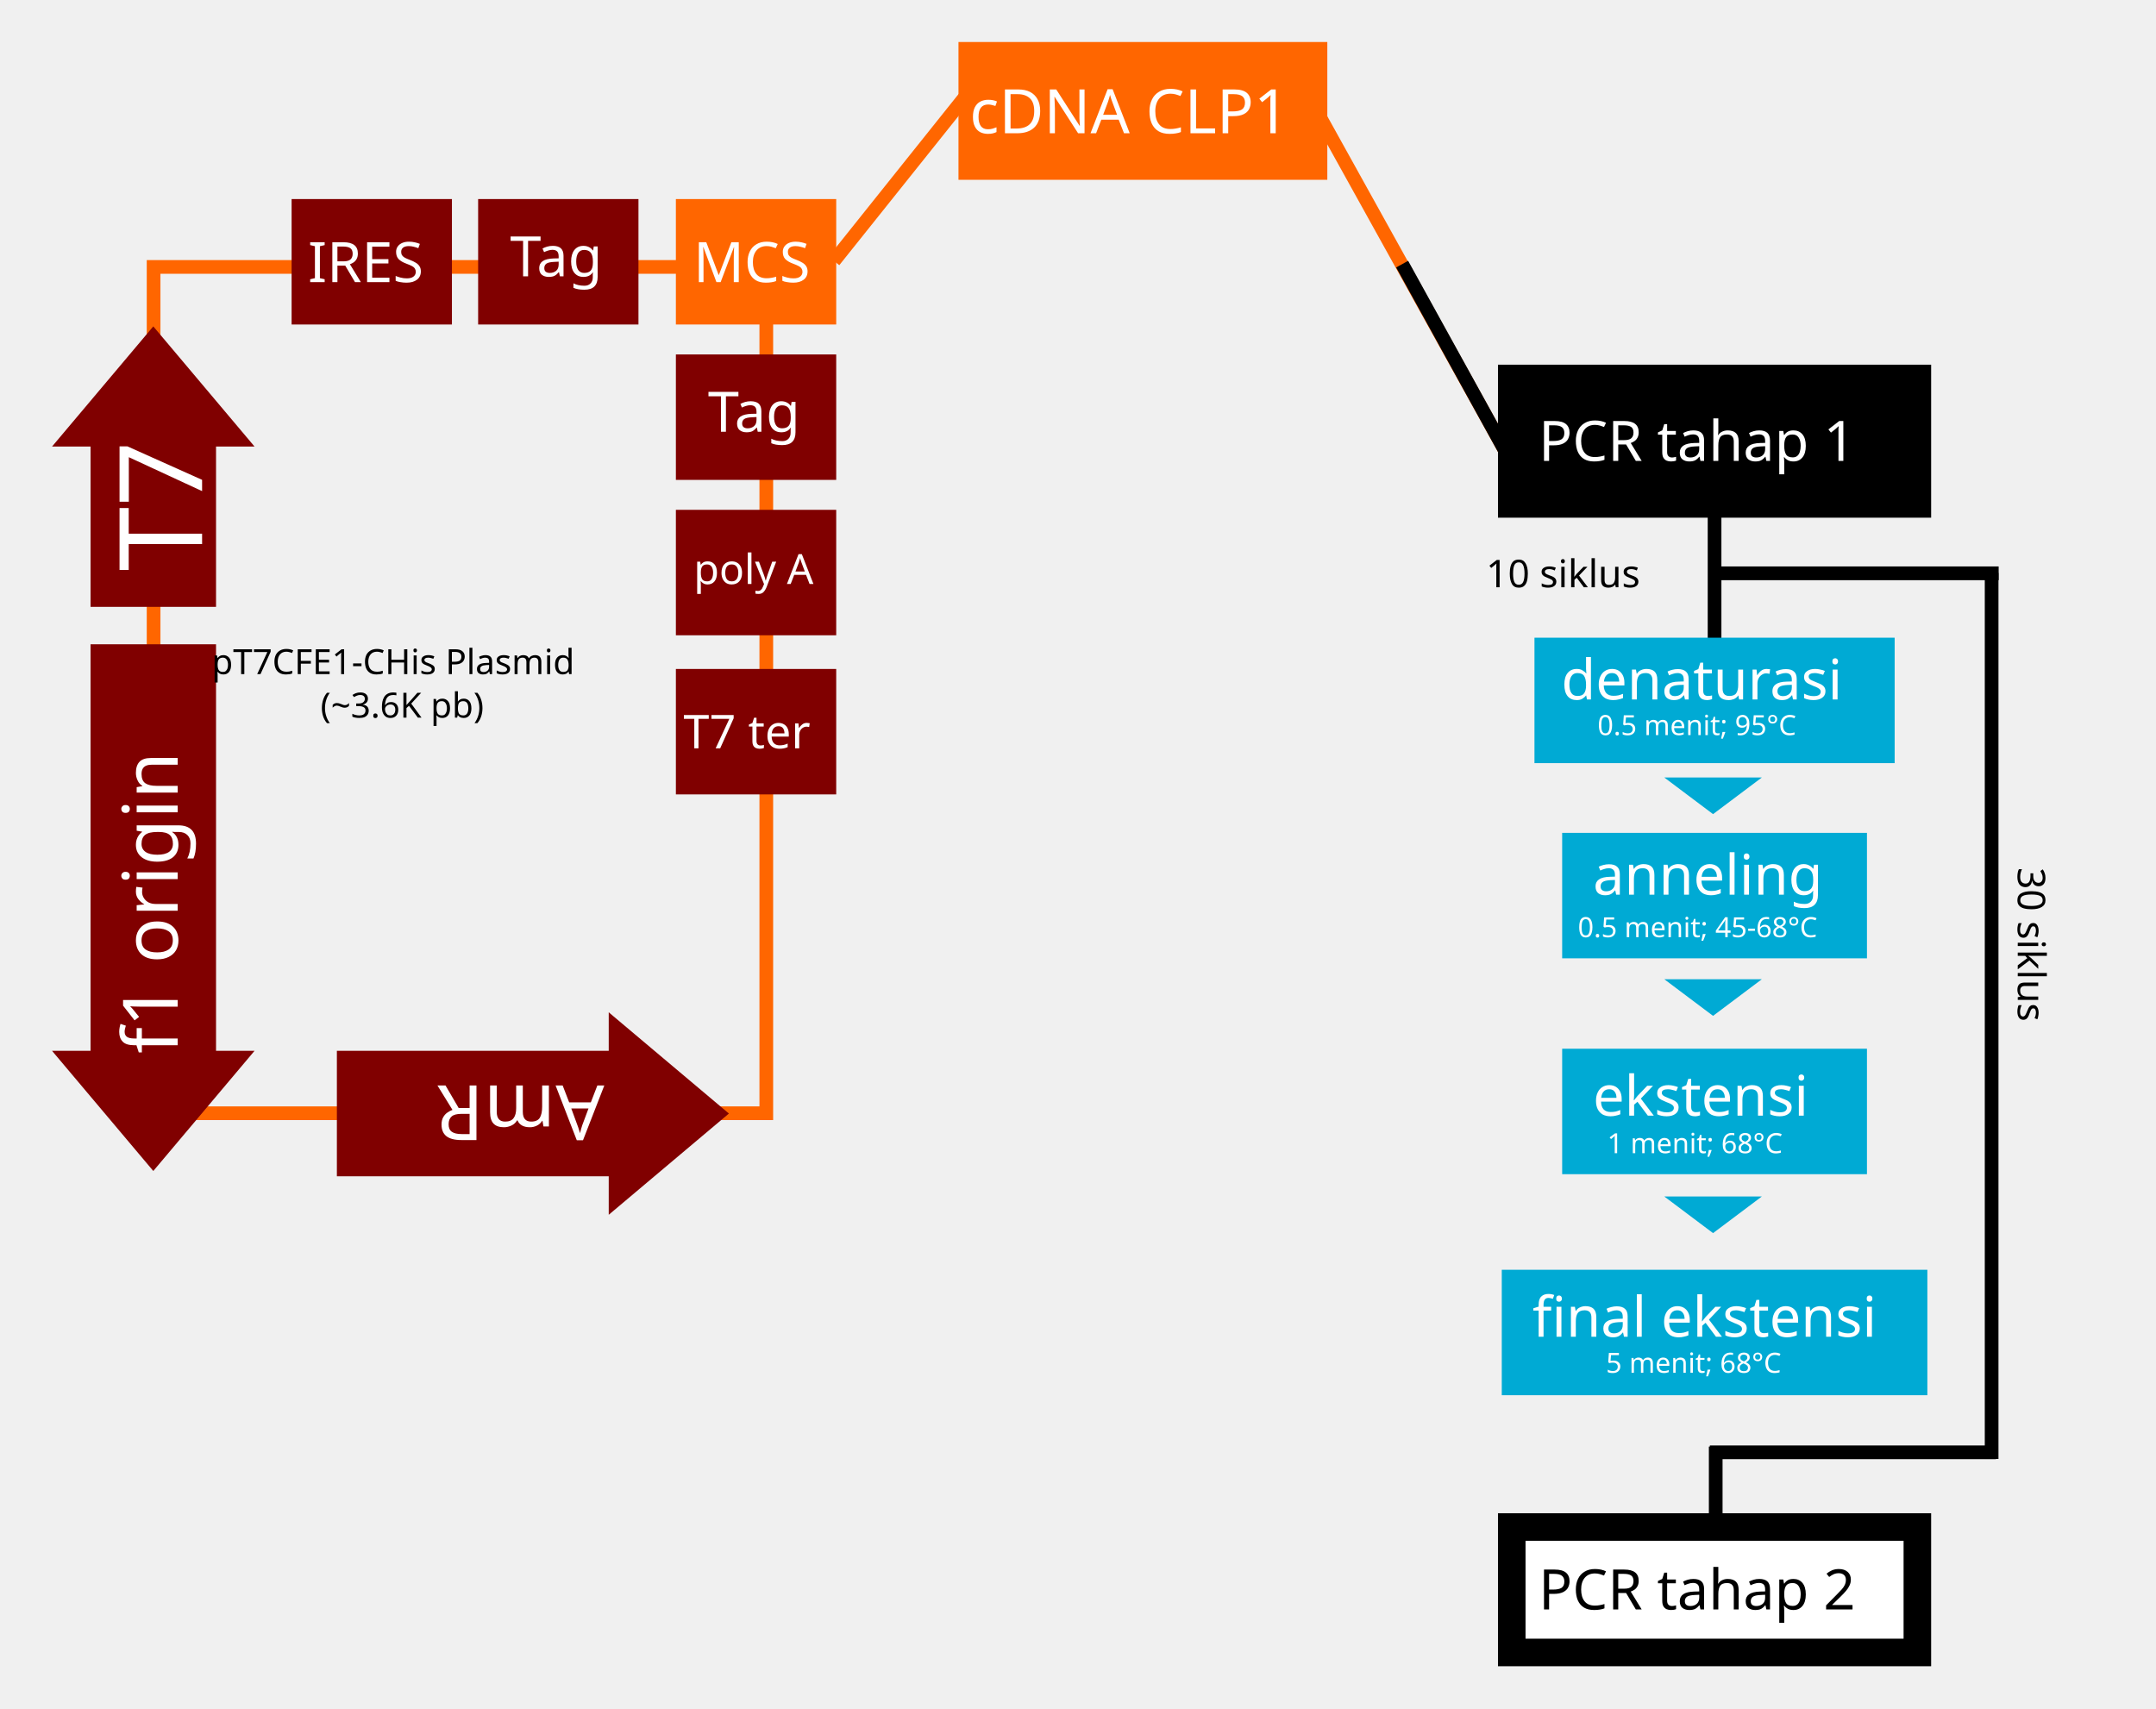
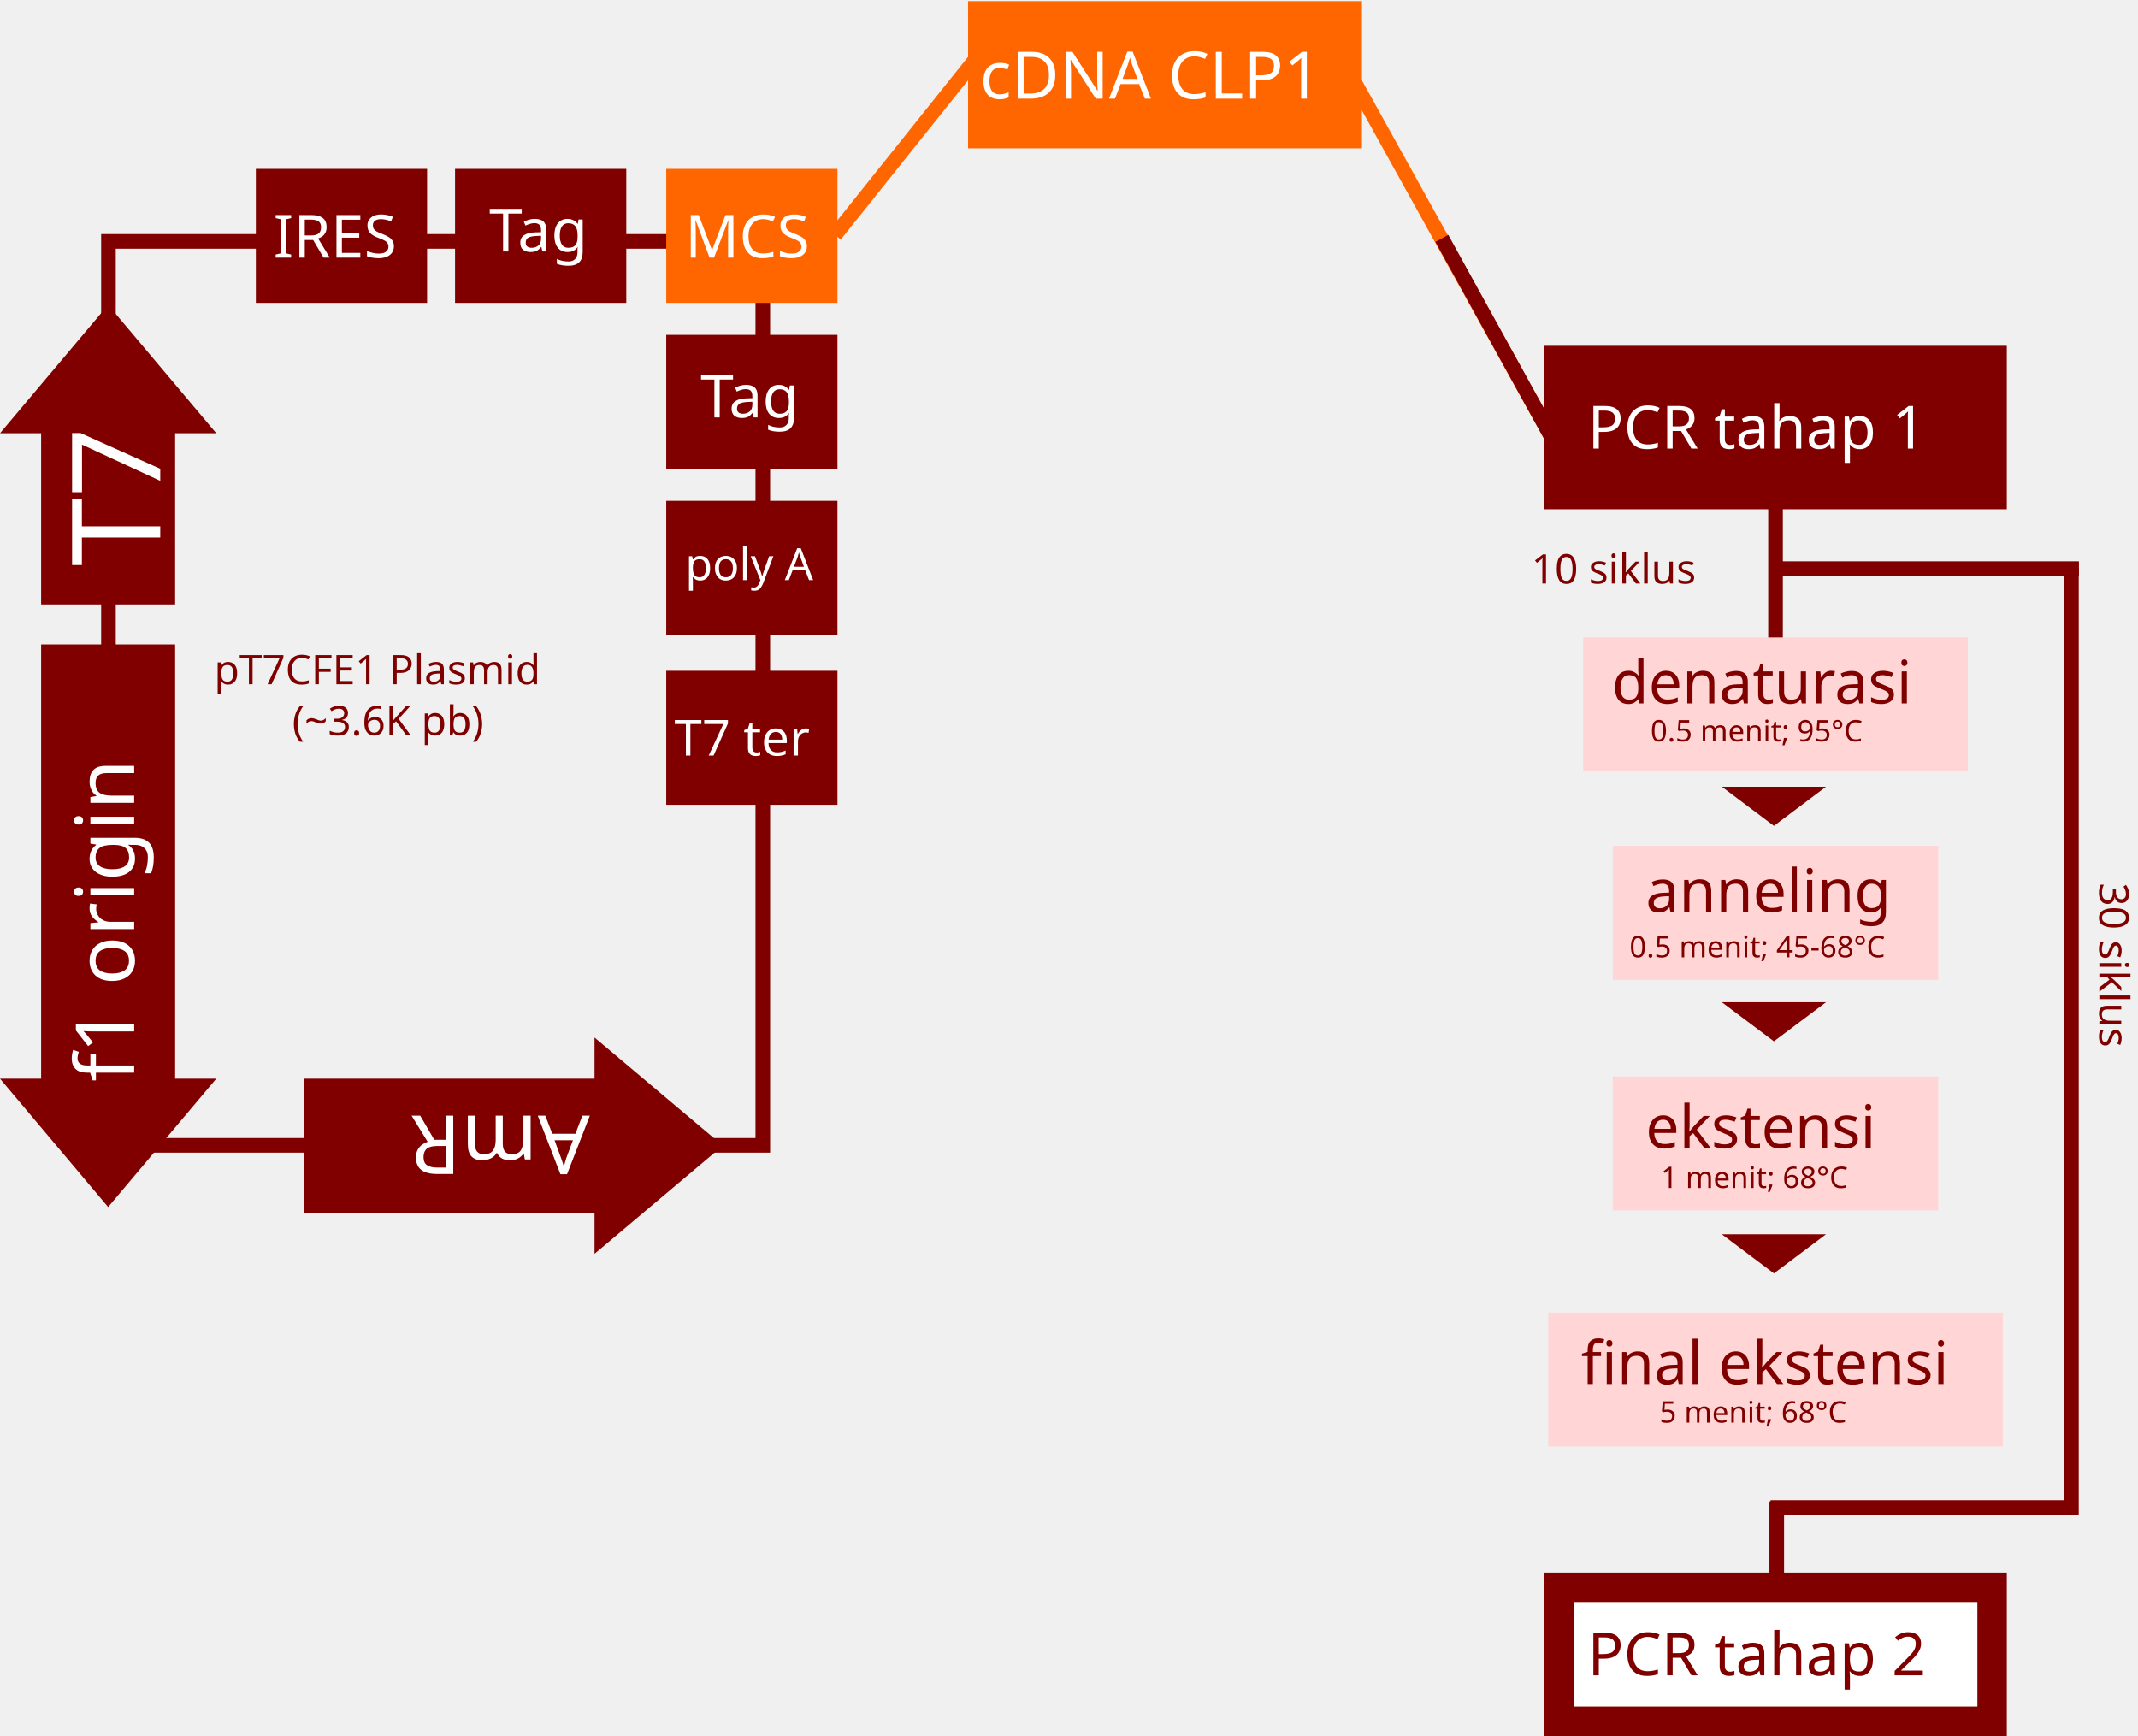
- <svg xmlns="http://www.w3.org/2000/svg" width="265mm" height="210mm" viewBox="0 0 265 210" version="1.1" id="svg8">
+ <svg xmlns="http://www.w3.org/2000/svg" width="250mm" height="203mm" viewBox="0 0 250 203" version="1.1" id="svg8">
  <defs id="defs2" />
-   <g id="layer1" transform="translate(0,-87)">
-     <g id="g996" transform="translate(-15.80778,2.601776)">
-       <g transform="matrix(0.8693285,0,0,0.8693285,6.070729,7.602959)" id="g1141">
-         <rect style="opacity:1;fill:none;stroke:#ff6600;stroke-width:1.935;stroke-miterlimit:4;stroke-dasharray:none" id="rect1093" width="86.629" height="119.677" x="32.917" y="126.086" />
+   <g id="layer1" transform="translate(0,-94)">
+     <g id="g996" transform="translate(-20.24296,-0.1024344)">
+       <g transform="matrix(0.8832342,0,0,0.8832342,3.851721,10.96711)" id="g1141">
+         <rect style="opacity:1;fill:none;stroke:#800000;stroke-width:1.935;stroke-miterlimit:4;stroke-dasharray:none" id="rect1093" width="86.629" height="119.677" x="32.917" y="126.086" />
        <g id="g1056" transform="rotate(-90,89.99134,172.1155)">
          <path id="rect823-9" transform="matrix(0.2645833,0,0,0.2645833,0,87)" d="M 418.098,51.713 V 72.295 H 332.424 V 139.346 h 85.674 v 20.582 l 32.113,-27.055 32.111,-27.053 -32.111,-27.053 z" style="opacity:1;fill:#800000;stroke:none;stroke-width:9.258;stroke-miterlimit:4;stroke-dasharray:none" />
          <text id="text911" y="121.898" x="93.016" style="font-style:normal;font-weight:normal;font-size:16.342px;line-height:1.25;font-family:sans-serif;letter-spacing:0px;word-spacing:0px;fill:#ffffff;fill-opacity:1;stroke:none;stroke-width:3.064" xml:space="preserve">
            <tspan style="fill:#ffffff;stroke-width:3.064" y="121.898" x="93.016" id="tspan909">T7</tspan>
          </text>
        </g>
        <g id="g1051" transform="rotate(-90,84.58834,166.7125)">
          <path id="rect823-9-1" d="m 14.365,100.682 v 5.446 h 57.491 v 17.741 H 14.365 v 5.446 l -8.497,-7.158 -8.496,-7.158 8.496,-7.158 z" style="opacity:1;fill:#800000;stroke:none;stroke-width:2.449;stroke-miterlimit:4;stroke-dasharray:none" />
          <text id="text911-7" y="118.446" x="13.984" style="font-style:normal;font-weight:normal;font-size:10.819px;line-height:1.25;font-family:sans-serif;letter-spacing:0px;word-spacing:0px;fill:#ffffff;fill-opacity:1;stroke:none;stroke-width:2.029" xml:space="preserve">
            <tspan style="fill:#ffffff;stroke-width:2.029" y="118.446" x="13.984" id="tspan909-0">f1 origin</tspan>
          </text>
        </g>
        <g id="g1046" transform="rotate(180,21.48611,180.4023)">
          <path id="rect823-9-1-2" d="m -54.296,100.682 v 5.446 h 38.437 v 17.741 h -38.437 v 5.446 l -8.497,-7.158 -8.496,-7.158 8.496,-7.158 z" style="opacity:1;fill:#800000;stroke:none;stroke-width:2.449;stroke-miterlimit:4;stroke-dasharray:none" />
          <text id="text911-7-9" y="118.969" x="-53.671" style="font-style:normal;font-weight:normal;font-size:10.819px;line-height:1.25;font-family:sans-serif;letter-spacing:0px;word-spacing:0px;fill:#ffffff;fill-opacity:1;stroke:none;stroke-width:2.029" xml:space="preserve">
            <tspan style="fill:#ffffff;stroke-width:2.029" y="118.969" x="-53.671" id="tspan909-0-3">AmR</tspan>
          </text>
        </g>
        <g id="g1061" transform="translate(-82.59198,10.35898)">
          <rect y="106.128" x="135.023" height="17.74" width="22.668" id="rect823" style="opacity:1;fill:#800000;stroke:none;stroke-width:2.449;stroke-miterlimit:4;stroke-dasharray:none" />
          <text id="text911-6" y="117.875" x="137.335" style="font-style:normal;font-weight:normal;font-size:7.904px;line-height:1.25;font-family:sans-serif;letter-spacing:0px;word-spacing:0px;fill:#ffffff;fill-opacity:1;stroke:none;stroke-width:1.482" xml:space="preserve">
            <tspan style="fill:#ffffff;stroke-width:1.482" y="117.875" x="137.335" id="tspan909-06">IRES</tspan>
          </text>
        </g>
        <g id="g1066" transform="translate(-80.47531,10.35898)">
          <rect y="106.128" x="159.279" height="17.74" width="22.668" id="rect823-3" style="opacity:1;fill:#800000;stroke:none;stroke-width:2.449;stroke-miterlimit:4;stroke-dasharray:none" />
          <text xml:space="preserve" style="font-style:normal;font-weight:normal;font-size:7.904px;line-height:1.25;font-family:sans-serif;letter-spacing:0px;word-spacing:0px;fill:#ffffff;fill-opacity:1;stroke:none;stroke-width:1.482" x="163.793" y="117.057" id="text987">
            <tspan id="tspan985" x="163.793" y="117.057" style="fill:#ffffff;stroke-width:1.482">Tag</tspan>
          </text>
        </g>
        <g id="g1071" transform="translate(-77.30031,10.35898)">
          <rect y="106.128" x="184.063" height="17.74" width="22.668" id="rect823-6" style="opacity:1;fill:#ff6600;stroke:none;stroke-width:2.449;stroke-miterlimit:4;stroke-dasharray:none" />
          <text id="text991" y="117.875" x="186.547" style="font-style:normal;font-weight:normal;font-size:7.904px;line-height:1.25;font-family:sans-serif;letter-spacing:0px;word-spacing:0px;fill:#ffffff;fill-opacity:1;stroke:none;stroke-width:1.482" xml:space="preserve">
            <tspan style="fill:#ffffff;stroke-width:1.482" y="117.875" x="186.547" id="tspan989">MCS</tspan>
          </text>
        </g>
        <g id="g1081" transform="translate(-101.5559,32.33255)">
          <rect y="106.128" x="208.319" height="17.74" width="22.668" id="rect823-7" style="opacity:1;fill:#800000;stroke:none;stroke-width:2.449;stroke-miterlimit:4;stroke-dasharray:none" />
          <text id="text991-1" y="117.057" x="212.846" style="font-style:normal;font-weight:normal;font-size:7.904px;line-height:1.25;font-family:sans-serif;letter-spacing:0px;word-spacing:0px;fill:#ffffff;fill-opacity:1;stroke:none;stroke-width:1.482" xml:space="preserve">
            <tspan style="fill:#ffffff;stroke-width:1.482" y="117.057" x="212.846" id="tspan989-8">Tag</tspan>
          </text>
        </g>
        <g id="g1086" transform="translate(-125.8114,54.30613)">
          <rect y="106.128" x="232.574" height="17.74" width="22.668" id="rect823-5" style="opacity:1;fill:#800000;stroke:none;stroke-width:2.449;stroke-miterlimit:4;stroke-dasharray:none" />
          <text id="text991-1-7" y="116.617" x="235.084" style="font-style:normal;font-weight:normal;font-size:5.867px;line-height:1.25;font-family:sans-serif;letter-spacing:0px;word-spacing:0px;fill:#ffffff;fill-opacity:1;stroke:none;stroke-width:1.1" xml:space="preserve">
            <tspan style="fill:#ffffff;stroke-width:1.1" y="116.617" x="235.084" id="tspan989-8-9">poly A</tspan>
          </text>
        </g>
        <g id="g1091" transform="translate(-150.5962,76.80888)">
          <rect y="106.128" x="257.359" height="17.74" width="22.668" id="rect823-35" style="opacity:1;fill:#800000;stroke:none;stroke-width:2.449;stroke-miterlimit:4;stroke-dasharray:none" />
          <text id="text991-1-2" y="117.351" x="258.431" style="font-style:normal;font-weight:normal;font-size:6.584px;line-height:1.25;font-family:sans-serif;letter-spacing:0px;word-spacing:0px;fill:#ffffff;fill-opacity:1;stroke:none;stroke-width:1.234" xml:space="preserve">
            <tspan style="fill:#ffffff;stroke-width:1.234" y="117.351" x="258.431" id="tspan989-8-0">T7 ter</tspan>
          </text>
        </g>
-         <text xml:space="preserve" style="font-style:normal;font-weight:normal;font-size:4.922px;line-height:1.25;font-family:sans-serif;letter-spacing:0px;word-spacing:0px;fill:#000000;fill-opacity:1;stroke:none;stroke-width:0.923" x="73.815" y="183.669" id="text1097">
-           <tspan id="tspan1095" x="73.815" y="183.669" style="text-align:center;text-anchor:middle;stroke-width:0.923">pT7CFE1-CHis Plasmid</tspan>
-           <tspan x="73.815" y="189.821" style="text-align:center;text-anchor:middle;stroke-width:0.923" id="tspan1099">(~3.6K pb)</tspan>
+         <text xml:space="preserve" style="font-style:normal;font-weight:normal;font-size:5.404px;line-height:1.25;font-family:sans-serif;letter-spacing:0px;word-spacing:0px;fill:#800000;fill-opacity:1;stroke:none;stroke-width:1.013" x="76.249" y="184.718" id="text1097">
+           <tspan id="tspan1095" x="76.249" y="184.718" style="text-align:center;text-anchor:middle;fill:#800000;stroke-width:1.013">pT7CFE1 Plasmid</tspan>
+           <tspan x="76.249" y="191.473" style="text-align:center;text-anchor:middle;fill:#800000;stroke-width:1.013" id="tspan1099">(~3.6K pb)</tspan>
        </text>
      </g>
-       <path id="path1143-2" d="M 134.311,96.451 118.31,116.474" style="fill:#ff6600;stroke:#ff6600;stroke-width:1.682;stroke-linecap:butt;stroke-linejoin:miter;stroke-miterlimit:4;stroke-dasharray:none;stroke-opacity:1" />
-       <path style="fill:#ff6600;stroke:#ff6600;stroke-width:1.682;stroke-linecap:butt;stroke-linejoin:miter;stroke-miterlimit:4;stroke-dasharray:none;stroke-opacity:1" d="M 200.951,140.077 177.738,98.234" id="path994" />
-       <path id="path996" d="M 200.951,140.077 188.151,116.868" style="fill:#ff6600;stroke:#000000;stroke-width:1.682;stroke-linecap:butt;stroke-linejoin:miter;stroke-miterlimit:4;stroke-dasharray:none;stroke-opacity:1" />
-       <g transform="matrix(0.9548679,0,0,0.9548679,-42.13881,-32.25179)" id="g1076">
+       <path id="path1143-2" d="m 134.144,101.237 -16.258,20.344" style="fill:#ff6600;stroke:#ff6600;stroke-width:1.709;stroke-linecap:butt;stroke-linejoin:miter;stroke-miterlimit:4;stroke-dasharray:none;stroke-opacity:1" />
+       <path style="fill:#ff6600;stroke:#ff6600;stroke-width:1.709;stroke-linecap:butt;stroke-linejoin:miter;stroke-miterlimit:4;stroke-dasharray:none;stroke-opacity:1" d="M 201.849,145.56 178.265,103.047" id="path994" />
+       <path id="path996" d="M 201.849,145.56 188.845,121.979" style="fill:none;stroke:#800000;stroke-width:1.709;stroke-linecap:butt;stroke-linejoin:miter;stroke-miterlimit:4;stroke-dasharray:none;stroke-opacity:1" />
+       <g transform="matrix(0.9701418,0,0,0.9701418,-45.12897,-29.52515)" id="g1076">
        <rect y="127.572" x="184.063" height="17.74" width="47.477" id="rect1037" style="opacity:1;fill:#ff6600;stroke:none;stroke-width:3.545;stroke-miterlimit:4;stroke-dasharray:none" />
        <text id="text1041" y="139.32" x="185.489" style="font-style:normal;font-weight:normal;font-size:7.904px;line-height:1.25;font-family:sans-serif;letter-spacing:0px;word-spacing:0px;fill:#ffffff;fill-opacity:1;stroke:none;stroke-width:1.482" xml:space="preserve">
          <tspan style="fill:#ffffff;stroke-width:1.482" y="139.32" x="185.489" id="tspan1039">cDNA CLP1</tspan>
        </text>
      </g>
-       <path id="path882" d="m 226.549,141.051 v 22.107" style="fill:none;stroke:#000000;stroke-width:1.682;stroke-linecap:butt;stroke-linejoin:miter;stroke-miterlimit:4;stroke-dasharray:none;stroke-opacity:1" />
-       <g id="g1081-2" transform="matrix(0.8693285,0,0,0.8693285,60.4429,62.39092)">
-         <rect y="78.834" x="162.4" height="17.74" width="57.348" id="rect823-7-2" style="opacity:1;fill:#000000;stroke:#000000;stroke-width:3.896;stroke-miterlimit:4;stroke-dasharray:none" />
+       <path id="path882" d="m 227.857,146.549 v 22.461" style="fill:none;stroke:#800000;stroke-width:1.709;stroke-linecap:butt;stroke-linejoin:miter;stroke-miterlimit:4;stroke-dasharray:none;stroke-opacity:1" />
+       <g id="g1081-2" transform="matrix(0.8832342,0,0,0.8832342,59.09362,66.63145)">
+         <rect y="78.834" x="162.4" height="17.74" width="57.348" id="rect823-7-2" style="opacity:1;fill:#800000;stroke:#800000;stroke-width:3.896;stroke-miterlimit:4;stroke-dasharray:none" />
        <text id="text991-1-8" y="90.494" x="166.196" style="font-style:normal;font-weight:normal;font-size:7.904px;line-height:1.25;font-family:sans-serif;letter-spacing:0px;word-spacing:0px;fill:#ffffff;fill-opacity:1;stroke:none;stroke-width:1.482" xml:space="preserve">
          <tspan style="fill:#ffffff;stroke-width:1.482" y="90.494" x="166.196" id="tspan989-8-97">PCR tahap 1</tspan>
        </text>
      </g>
-       <g id="g1081-2-9" transform="matrix(0.8693285,0,0,0.8693285,60.4429,203.5853)">
-         <rect y="78.834" x="162.4" height="17.74" width="57.348" id="rect823-7-2-3" style="opacity:1;fill:#ffffff;stroke:#000000;stroke-width:3.896;stroke-miterlimit:4;stroke-dasharray:none" />
-         <text id="text991-1-8-1" y="90.494" x="166.196" style="font-style:normal;font-weight:normal;font-size:7.904px;line-height:1.25;font-family:sans-serif;letter-spacing:0px;word-spacing:0px;fill:#000000;fill-opacity:1;stroke:none;stroke-width:1.482" xml:space="preserve">
-           <tspan style="fill:#000000;stroke-width:1.482" y="90.494" x="166.196" id="tspan989-8-97-9">PCR tahap 2</tspan>
+       <g id="g1081-2-9" transform="matrix(0.8832342,0,0,0.8832342,59.09362,210.0843)">
+         <rect y="78.834" x="162.4" height="17.74" width="57.348" id="rect823-7-2-3" style="opacity:1;fill:#ffffff;stroke:#800000;stroke-width:3.896;stroke-miterlimit:4;stroke-dasharray:none" />
+         <text id="text991-1-8-1" y="90.494" x="166.196" style="font-style:normal;font-weight:normal;font-size:7.904px;line-height:1.25;font-family:sans-serif;letter-spacing:0px;word-spacing:0px;fill:#800000;fill-opacity:1;stroke:none;stroke-width:1.482" xml:space="preserve">
+           <tspan style="fill:#800000;stroke-width:1.482" y="90.494" x="166.196" id="tspan989-8-97-9">PCR tahap 2</tspan>
        </text>
      </g>
-       <g transform="matrix(1.20167,0,0,1.20167,8.844635,-92.6189)" id="g1315">
-         <rect y="212.546" x="162.748" height="12.834" width="36.841" id="rect823-7-2-3-7" style="opacity:1;fill:#00aad4;stroke:none;stroke-width:2.656;stroke-miterlimit:4;stroke-dasharray:none" />
-         <text id="text991-1-8-1-8" y="218.865" x="165.494" style="font-style:normal;font-weight:normal;font-size:5.718px;line-height:1.25;font-family:sans-serif;letter-spacing:0px;word-spacing:0px;fill:#ffffff;fill-opacity:1;stroke:none;stroke-width:1.072" xml:space="preserve">
-           <tspan style="fill:#ffffff;stroke-width:1.072" y="218.865" x="165.494" id="tspan989-8-97-9-4">denaturasi</tspan>
+       <g transform="matrix(1.220892,0,0,1.220892,6.669999,-90.85788)" id="g1315">
+         <rect y="212.546" x="162.748" height="12.834" width="36.841" id="rect823-7-2-3-7" style="opacity:1;fill:#ffd5d5;stroke:none;stroke-width:2.656;stroke-miterlimit:4;stroke-dasharray:none" />
+         <text id="text991-1-8-1-8" y="218.865" x="165.494" style="font-style:normal;font-weight:normal;font-size:5.718px;line-height:1.25;font-family:sans-serif;letter-spacing:0px;word-spacing:0px;fill:#800000;fill-opacity:1;stroke:none;stroke-width:1.072" xml:space="preserve">
+           <tspan style="fill:#800000;stroke-width:1.072" y="218.865" x="165.494" id="tspan989-8-97-9-4">denaturasi</tspan>
        </text>
      </g>
-       <g transform="matrix(1.20167,0,0,1.20167,-34.08469,-68.62564)" id="g1310">
-         <rect y="212.546" x="201.305" height="12.834" width="31.176" id="rect823-7-2-3-7-5" style="opacity:1;fill:#00aad4;stroke:none;stroke-width:2.443;stroke-miterlimit:4;stroke-dasharray:none" />
-         <text id="text991-1-8-1-8-0" y="218.865" x="204.452" style="font-style:normal;font-weight:normal;font-size:5.718px;line-height:1.25;font-family:sans-serif;letter-spacing:0px;word-spacing:0px;fill:#ffffff;fill-opacity:1;stroke:none;stroke-width:1.072" xml:space="preserve">
-           <tspan style="fill:#ffffff;stroke-width:1.072" y="218.865" x="204.452" id="tspan989-8-97-9-4-3">anneling</tspan>
+       <g transform="matrix(1.220892,0,0,1.220892,-36.94602,-66.48083)" id="g1310">
+         <rect y="212.546" x="201.305" height="12.834" width="31.176" id="rect823-7-2-3-7-5" style="opacity:1;fill:#ffd5d5;stroke:none;stroke-width:2.443;stroke-miterlimit:4;stroke-dasharray:none" />
+         <text id="text991-1-8-1-8-0" y="218.865" x="204.452" style="font-style:normal;font-weight:normal;font-size:5.718px;line-height:1.25;font-family:sans-serif;letter-spacing:0px;word-spacing:0px;fill:#800000;fill-opacity:1;stroke:none;stroke-width:1.072" xml:space="preserve">
+           <tspan style="fill:#800000;stroke-width:1.072" y="218.865" x="204.452" id="tspan989-8-97-9-4-3">anneling</tspan>
        </text>
      </g>
-       <g id="g1310-6" transform="matrix(1.20167,0,0,1.20167,-34.08469,-42.08884)">
-         <rect y="212.546" x="201.305" height="12.834" width="31.176" id="rect823-7-2-3-7-5-1" style="opacity:1;fill:#00aad4;stroke:none;stroke-width:2.443;stroke-miterlimit:4;stroke-dasharray:none" />
-         <text id="text991-1-8-1-8-0-0" y="219.394" x="204.452" style="font-style:normal;font-weight:normal;font-size:5.718px;line-height:1.25;font-family:sans-serif;letter-spacing:0px;word-spacing:0px;fill:#ffffff;fill-opacity:1;stroke:none;stroke-width:1.072" xml:space="preserve">
-           <tspan style="fill:#ffffff;stroke-width:1.072" y="219.394" x="204.452" id="tspan989-8-97-9-4-3-6">ekstensi</tspan>
+       <g id="g1310-6" transform="matrix(1.220892,0,0,1.220892,-36.94602,-39.51955)">
+         <rect y="212.546" x="201.305" height="12.834" width="31.176" id="rect823-7-2-3-7-5-1" style="opacity:1;fill:#ffd5d5;stroke:none;stroke-width:2.443;stroke-miterlimit:4;stroke-dasharray:none" />
+         <text id="text991-1-8-1-8-0-0" y="219.394" x="204.452" style="font-style:normal;font-weight:normal;font-size:5.718px;line-height:1.25;font-family:sans-serif;letter-spacing:0px;word-spacing:0px;fill:#800000;fill-opacity:1;stroke:none;stroke-width:1.072" xml:space="preserve">
+           <tspan style="fill:#800000;stroke-width:1.072" y="219.394" x="204.452" id="tspan989-8-97-9-4-3-6">ekstensi</tspan>
        </text>
      </g>
-       <path id="path882-35" d="M 226.691,262.231 V 273.121" style="fill:none;stroke:#000000;stroke-width:1.682;stroke-linecap:butt;stroke-linejoin:miter;stroke-miterlimit:4;stroke-dasharray:none;stroke-opacity:1" />
-       <g id="g1310-6-3" transform="matrix(1.20167,0,0,1.20167,-41.50752,-14.91617)">
-         <rect y="212.546" x="201.305" height="12.834" width="43.531" id="rect823-7-2-3-7-5-1-2" style="opacity:1;fill:#00aad4;stroke:none;stroke-width:2.887;stroke-miterlimit:4;stroke-dasharray:none" />
-         <text id="text991-1-8-1-8-0-0-0" y="219.394" x="204.452" style="font-style:normal;font-weight:normal;font-size:5.718px;line-height:1.25;font-family:sans-serif;letter-spacing:0px;word-spacing:0px;fill:#ffffff;fill-opacity:1;stroke:none;stroke-width:1.072" xml:space="preserve">
-           <tspan style="fill:#ffffff;stroke-width:1.072" y="219.394" x="204.452" id="tspan989-8-97-9-4-3-6-6">final ekstensi</tspan>
+       <path id="path882-35" d="m 228.001,269.668 v 11.064" style="fill:none;stroke:#800000;stroke-width:1.709;stroke-linecap:butt;stroke-linejoin:miter;stroke-miterlimit:4;stroke-dasharray:none;stroke-opacity:1" />
+       <g id="g1310-6-3" transform="matrix(1.220892,0,0,1.220892,-44.48758,-11.91223)">
+         <rect y="212.546" x="201.305" height="12.834" width="43.531" id="rect823-7-2-3-7-5-1-2" style="opacity:1;fill:#ffd5d5;stroke:none;stroke-width:2.887;stroke-miterlimit:4;stroke-dasharray:none" />
+         <text id="text991-1-8-1-8-0-0-0" y="219.394" x="204.452" style="font-style:normal;font-weight:normal;font-size:5.718px;line-height:1.25;font-family:sans-serif;letter-spacing:0px;word-spacing:0px;fill:#800000;fill-opacity:1;stroke:none;stroke-width:1.072" xml:space="preserve">
+           <tspan style="fill:#800000;stroke-width:1.072" y="219.394" x="204.452" id="tspan989-8-97-9-4-3-6-6">final ekstensi</tspan>
        </text>
      </g>
-       <path id="path882-3" d="m 225.972,262.935 h 35.159" style="fill:none;stroke:#000000;stroke-width:1.682;stroke-linecap:butt;stroke-linejoin:miter;stroke-miterlimit:4;stroke-dasharray:none;stroke-opacity:1" />
-       <path transform="matrix(1.20167,0,0,0.5212137,-37.49103,110.6509)" d="m 219.574,141.651 -2.494,-4.32 -2.494,-4.32 4.989,0 4.989,0 -2.494,4.32 z" id="path929" style="opacity:1;fill:#00aad4;stroke:none;stroke-width:0.946;stroke-miterlimit:4;stroke-dasharray:none" />
-       <path style="opacity:1;fill:#00aad4;stroke:none;stroke-width:0.946;stroke-miterlimit:4;stroke-dasharray:none" id="path931" d="m 219.574,141.651 -2.494,-4.32 -2.494,-4.32 4.989,0 4.989,0 -2.494,4.32 z" transform="matrix(1.20167,0,0,0.5212137,-37.49103,135.4503)" />
-       <path transform="matrix(1.20167,0,0,0.5212137,-37.49103,162.1576)" d="m 219.574,141.651 -2.494,-4.32 -2.494,-4.32 4.989,0 4.989,0 -2.494,4.32 z" id="path933" style="opacity:1;fill:#00aad4;stroke:none;stroke-width:0.946;stroke-miterlimit:4;stroke-dasharray:none" />
-       <path id="path882-5" d="M 260.604,154.829 V 263.752" style="fill:none;stroke:#000000;stroke-width:1.682;stroke-linecap:butt;stroke-linejoin:miter;stroke-miterlimit:4;stroke-dasharray:none;stroke-opacity:1" />
-       <path id="path882-3-6" d="m 225.97,154.877 h 35.498" style="fill:none;stroke:#000000;stroke-width:1.69;stroke-linecap:butt;stroke-linejoin:miter;stroke-miterlimit:4;stroke-dasharray:none;stroke-opacity:1" />
-       <text id="text973" y="174.765" x="212.16" style="font-style:normal;font-weight:normal;font-size:3.421px;line-height:1.25;font-family:sans-serif;letter-spacing:0px;word-spacing:0px;fill:#ffffff;fill-opacity:1;stroke:none;stroke-width:0.641" xml:space="preserve">
-         <tspan id="tspan977" style="fill:#ffffff;stroke-width:0.641" y="174.765" x="212.16">0.5 menit; 95°C</tspan>
+       <path id="path882-3" d="m 227.27,270.384 h 35.722" style="fill:none;stroke:#800000;stroke-width:1.709;stroke-linecap:butt;stroke-linejoin:miter;stroke-miterlimit:4;stroke-dasharray:none;stroke-opacity:1" />
+       <path transform="matrix(1.220892,0,0,0.529551,-40.40684,115.6633)" d="m 219.574,141.651 -2.494,-4.32 -2.494,-4.32 4.989,0 4.989,0 -2.494,4.32 z" id="path929" style="opacity:1;fill:#800000;stroke:none;stroke-width:0.946;stroke-miterlimit:4;stroke-dasharray:none" />
+       <path style="opacity:1;fill:#800000;stroke:none;stroke-width:0.946;stroke-miterlimit:4;stroke-dasharray:none" id="path931" d="m 219.574,141.651 -2.494,-4.32 -2.494,-4.32 4.989,0 4.989,0 -2.494,4.32 z" transform="matrix(1.220892,0,0,0.529551,-40.40684,140.8595)" />
+       <path transform="matrix(1.220892,0,0,0.529551,-40.40684,167.994)" d="m 219.574,141.651 -2.494,-4.32 -2.494,-4.32 4.989,0 4.989,0 -2.494,4.32 z" id="path933" style="opacity:1;fill:#800000;stroke:none;stroke-width:0.946;stroke-miterlimit:4;stroke-dasharray:none" />
+       <path id="path882-5" d="M 262.457,160.548 V 271.213" style="fill:none;stroke:#800000;stroke-width:1.709;stroke-linecap:butt;stroke-linejoin:miter;stroke-miterlimit:4;stroke-dasharray:none;stroke-opacity:1" />
+       <path id="path882-3-6" d="m 227.269,160.597 h 36.066" style="fill:none;stroke:#800000;stroke-width:1.717;stroke-linecap:butt;stroke-linejoin:miter;stroke-miterlimit:4;stroke-dasharray:none;stroke-opacity:1" />
+       <text id="text973" y="180.803" x="213.237" style="font-style:normal;font-weight:normal;font-size:3.476px;line-height:1.25;font-family:sans-serif;letter-spacing:0px;word-spacing:0px;fill:#800000;fill-opacity:1;stroke:none;stroke-width:0.652" xml:space="preserve">
+         <tspan id="tspan977" style="fill:#800000;stroke-width:0.652" y="180.803" x="213.237">0.5 menit; 95°C</tspan>
      </text>
-       <text id="text973-9" y="199.612" x="209.741" style="font-style:normal;font-weight:normal;font-size:3.421px;line-height:1.25;font-family:sans-serif;letter-spacing:0px;word-spacing:0px;fill:#ffffff;fill-opacity:1;stroke:none;stroke-width:0.641" xml:space="preserve">
-         <tspan id="tspan977-1" style="fill:#ffffff;stroke-width:0.641" y="199.612" x="209.741">0.5 menit; 45-68°C</tspan>
+       <text id="text973-9" y="206.047" x="210.78" style="font-style:normal;font-weight:normal;font-size:3.476px;line-height:1.25;font-family:sans-serif;letter-spacing:0px;word-spacing:0px;fill:#800000;fill-opacity:1;stroke:none;stroke-width:0.652" xml:space="preserve">
+         <tspan id="tspan977-1" style="fill:#800000;stroke-width:0.652" y="206.047" x="210.78">0.5 menit; 45-68°C</tspan>
      </text>
-       <text id="text973-2" y="226.162" x="213.355" style="font-style:normal;font-weight:normal;font-size:3.421px;line-height:1.25;font-family:sans-serif;letter-spacing:0px;word-spacing:0px;fill:#ffffff;fill-opacity:1;stroke:none;stroke-width:0.641" xml:space="preserve">
-         <tspan id="tspan977-7" style="fill:#ffffff;stroke-width:0.641" y="226.162" x="213.355">1 menit; 68°C</tspan>
+       <text id="text973-2" y="233.022" x="214.451" style="font-style:normal;font-weight:normal;font-size:3.476px;line-height:1.25;font-family:sans-serif;letter-spacing:0px;word-spacing:0px;fill:#800000;fill-opacity:1;stroke:none;stroke-width:0.652" xml:space="preserve">
+         <tspan id="tspan977-7" style="fill:#800000;stroke-width:0.652" y="233.022" x="214.451">1 menit; 68°C</tspan>
      </text>
-       <text id="text973-0" y="253.162" x="213.2" style="font-style:normal;font-weight:normal;font-size:3.421px;line-height:1.25;font-family:sans-serif;letter-spacing:0px;word-spacing:0px;fill:#ffffff;fill-opacity:1;stroke:none;stroke-width:0.641" xml:space="preserve">
-         <tspan id="tspan1046" style="fill:#ffffff;stroke-width:0.641" y="253.162" x="213.2">5 menit; 68°C</tspan>
+       <text id="text973-0" y="260.454" x="214.294" style="font-style:normal;font-weight:normal;font-size:3.476px;line-height:1.25;font-family:sans-serif;letter-spacing:0px;word-spacing:0px;fill:#800000;fill-opacity:1;stroke:none;stroke-width:0.652" xml:space="preserve">
+         <tspan id="tspan1046" style="fill:#800000;stroke-width:0.652" y="260.454" x="214.294">5 menit; 68°C</tspan>
      </text>
-       <text transform="rotate(90)" xml:space="preserve" style="font-style:normal;font-weight:normal;font-size:4.698px;line-height:1.25;font-family:sans-serif;letter-spacing:0px;word-spacing:0px;fill:#000000;fill-opacity:1;stroke:none;stroke-width:0.881" x="204.779" y="-263.816" id="text1097-3">
-         <tspan x="204.779" y="-263.816" style="text-align:center;text-anchor:middle;stroke-width:0.881" id="tspan1099-0">30 siklus</tspan>
+       <text transform="rotate(90)" xml:space="preserve" style="font-style:normal;font-weight:normal;font-size:4.773px;line-height:1.25;font-family:sans-serif;letter-spacing:0px;word-spacing:0px;fill:#800000;fill-opacity:1;stroke:none;stroke-width:0.895" x="211.297" y="-265.72" id="text1097-3">
+         <tspan x="211.297" y="-265.72" style="text-align:center;text-anchor:middle;fill:#800000;stroke-width:0.895" id="tspan1099-0">30 siklus</tspan>
      </text>
-       <text xml:space="preserve" style="font-style:normal;font-weight:normal;font-size:4.698px;line-height:1.25;font-family:sans-serif;letter-spacing:0px;word-spacing:0px;fill:#000000;fill-opacity:1;stroke:none;stroke-width:0.881" x="212.199" y="156.591" id="text1097-3-6">
-         <tspan x="212.199" y="156.591" style="text-align:center;text-anchor:middle;stroke-width:0.881" id="tspan1099-0-2">10 siklus</tspan>
+       <text xml:space="preserve" style="font-style:normal;font-weight:normal;font-size:4.773px;line-height:1.25;font-family:sans-serif;letter-spacing:0px;word-spacing:0px;fill:#800000;fill-opacity:1;stroke:none;stroke-width:0.895" x="213.277" y="162.338" id="text1097-3-6">
+         <tspan x="213.277" y="162.338" style="text-align:center;text-anchor:middle;fill:#800000;stroke-width:0.895" id="tspan1099-0-2">10 siklus</tspan>
      </text>
    </g>
  </g>
</svg>
